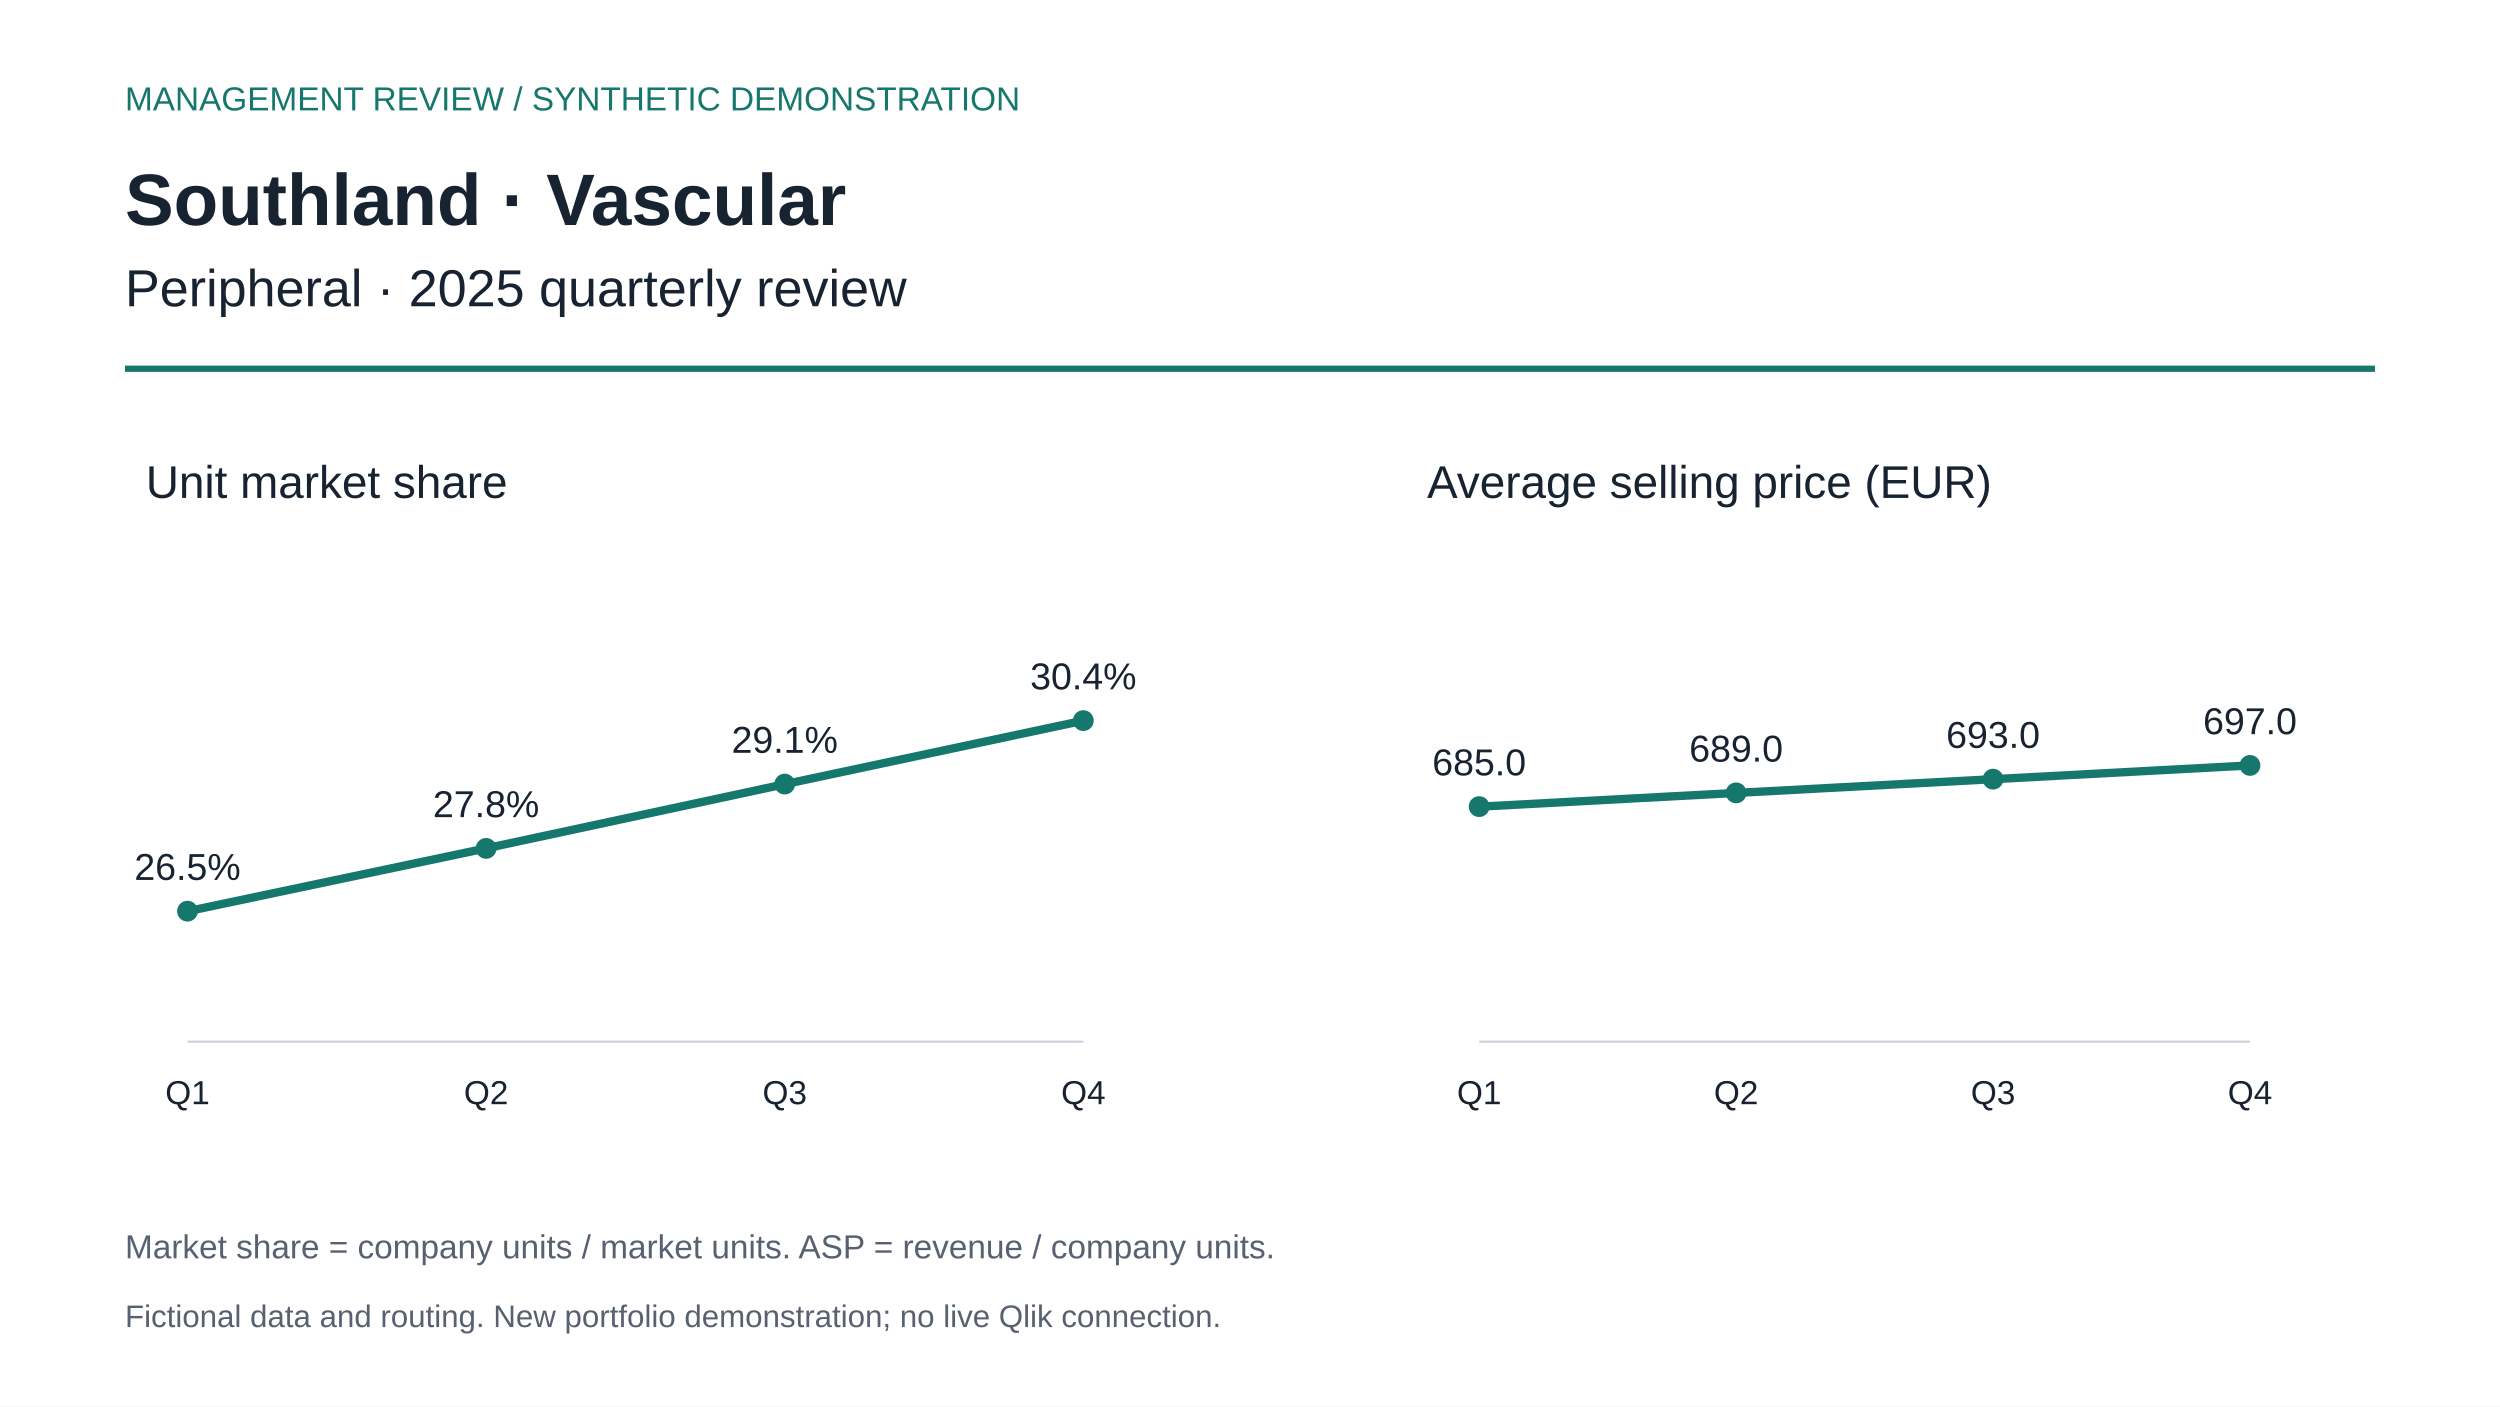
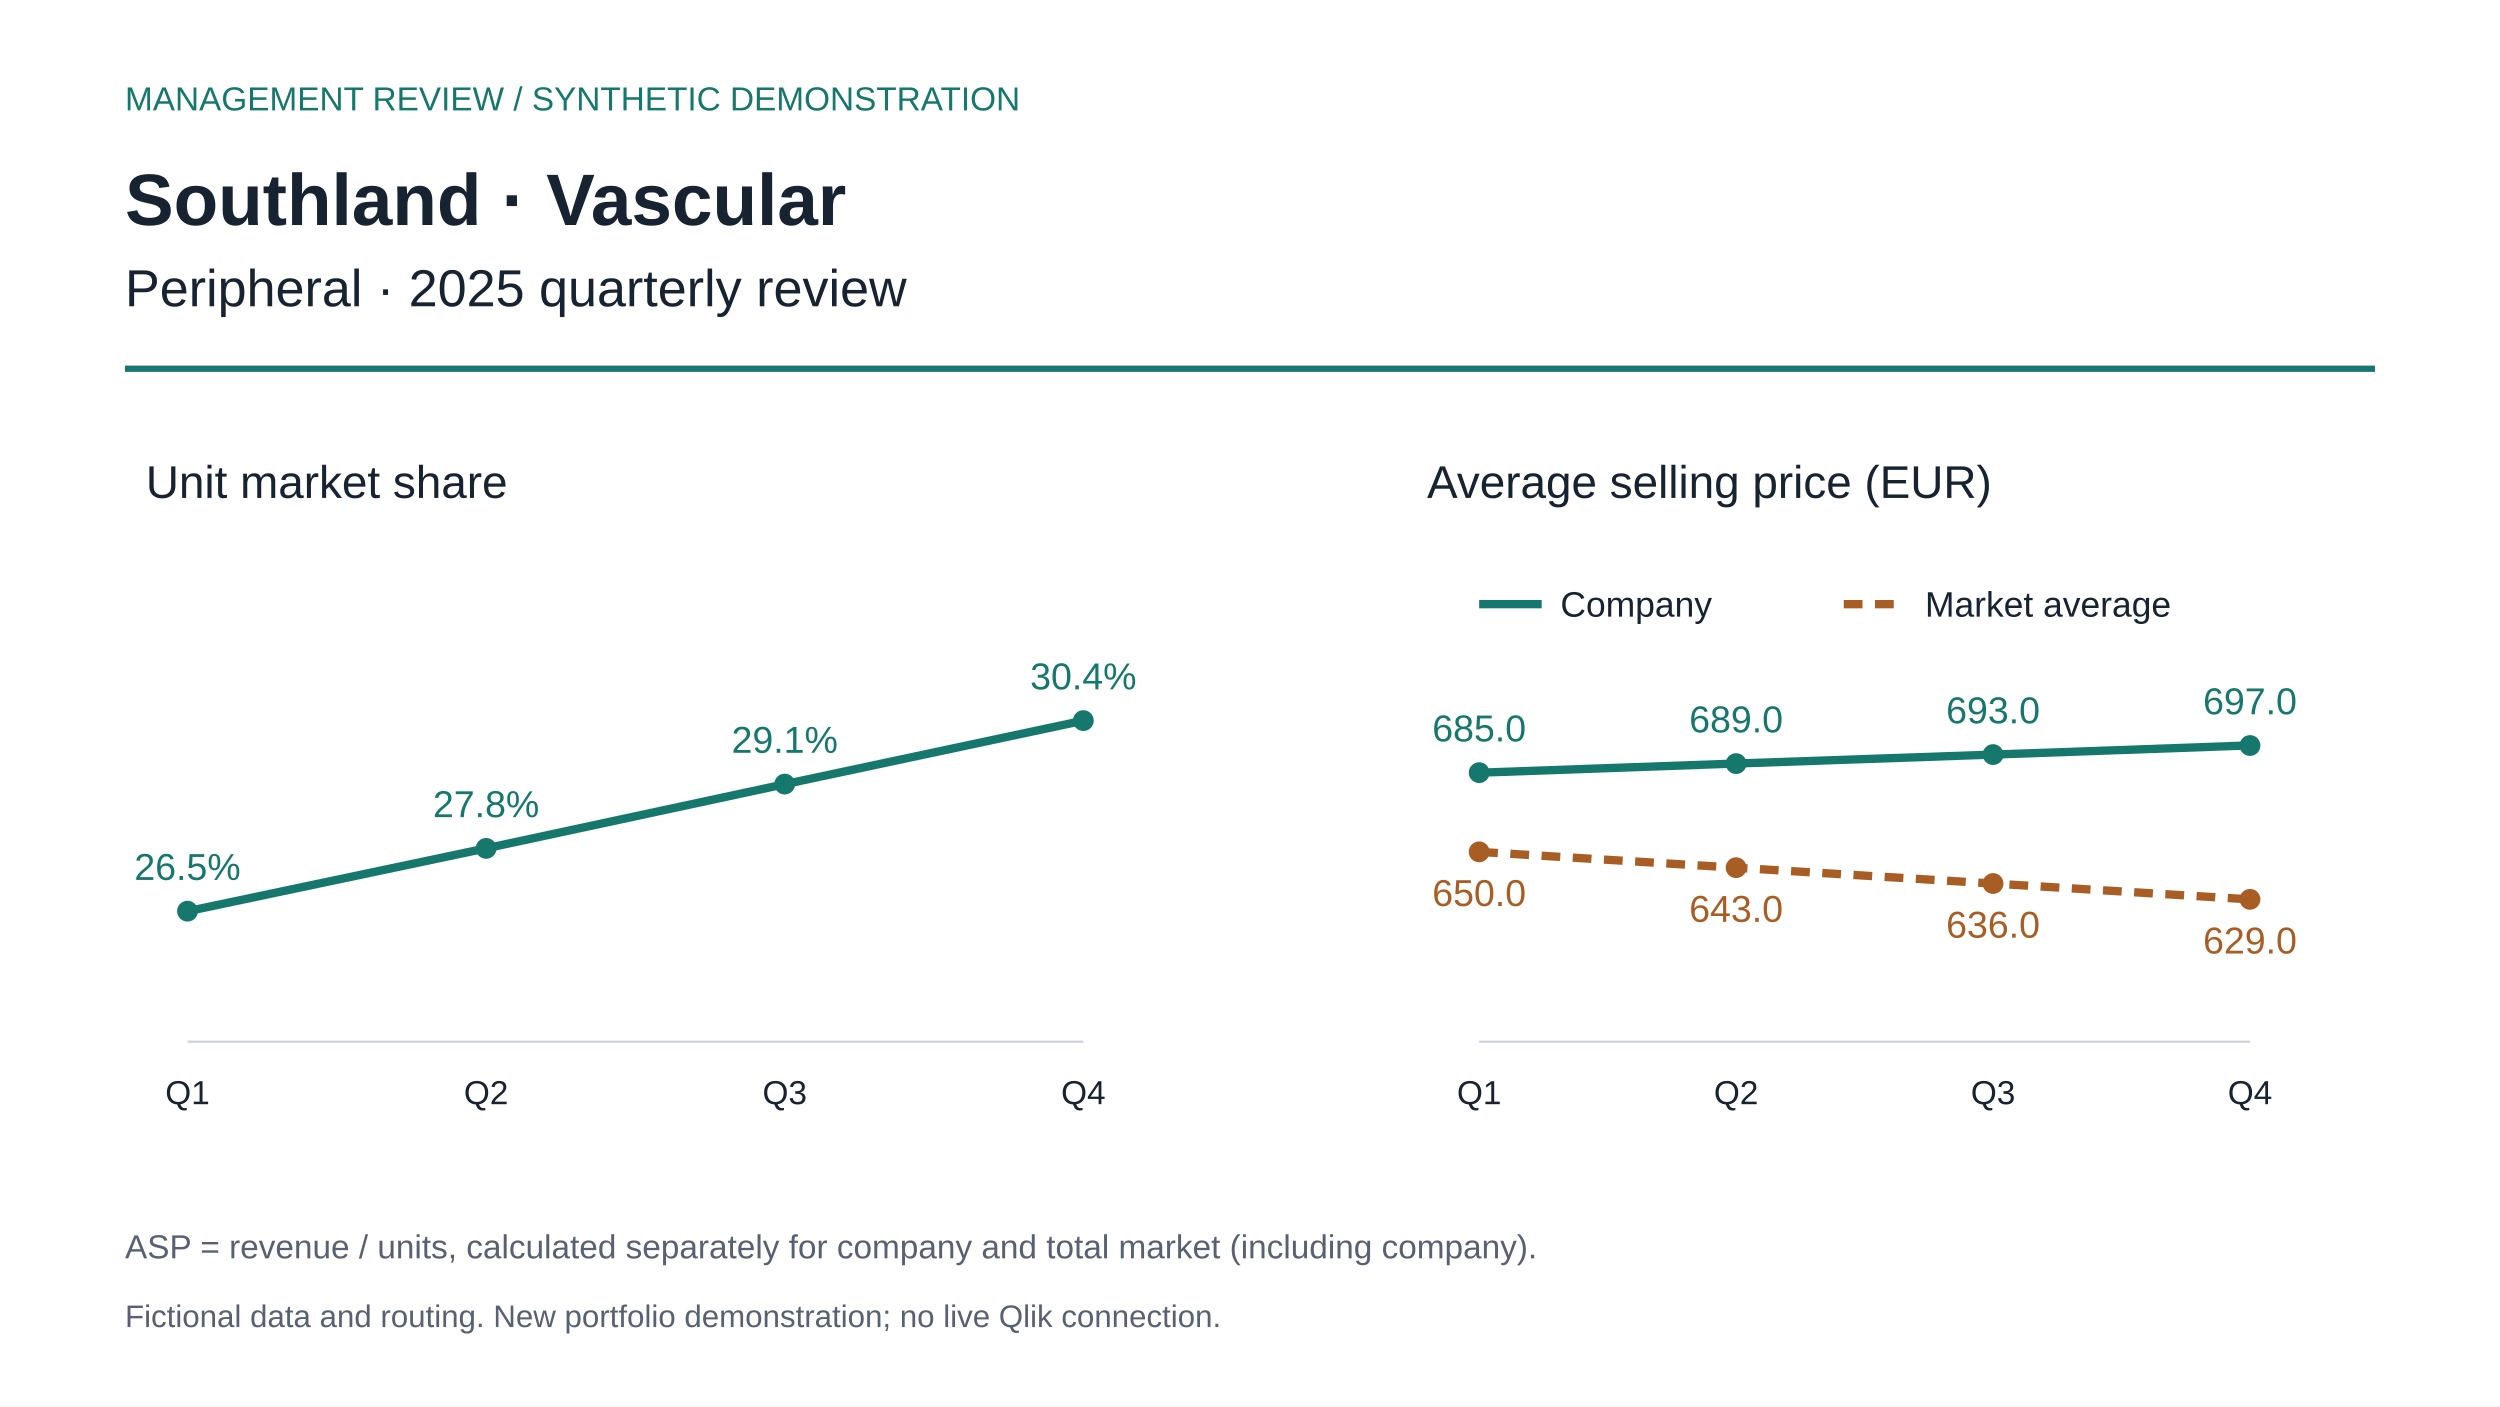
<svg xmlns="http://www.w3.org/2000/svg" width="1200" height="675" viewBox="0 0 1200 675">
  <rect width="1200" height="675" fill="#fff" />
  <g font-family="Arial,sans-serif" fill="#182331">
    <text x="60" y="53" font-size="16" fill="#16786c">MANAGEMENT REVIEW / SYNTHETIC DEMONSTRATION</text>
    <text x="60" y="108" font-size="35" font-weight="700">Southland · Vascular</text>
    <text x="60" y="147" font-size="25">Peripheral · 2025 quarterly review</text>
    <line x1="60" y1="177" x2="1140" y2="177" stroke="#16786c" stroke-width="3" />
    <text x="70" y="239" font-size="22">Unit market share</text>
    <text x="685" y="239" font-size="22">Average selling price (EUR)</text>
    <line x1="90" y1="500" x2="520" y2="500" stroke="#cad1dc" />
    <polyline points="90.0,437.4 233.3,407.2 376.7,376.4 520.0,345.9" fill="none" stroke="#16786c" stroke-width="4" />
    <circle cx="90.0" cy="437.363" r="5" fill="#16786c" />
-     <text x="90.0" y="422.363" text-anchor="middle" font-size="18">26.5%</text>
+     <text x="90.0" y="422.363" text-anchor="middle" font-size="18" fill="#16786c">26.5%</text>
+     <circle cx="233.333" cy="407.226" r="5" fill="#16786c" />
+     <text x="233.333" y="392.226" text-anchor="middle" font-size="18" fill="#16786c">27.8%</text>
+     <circle cx="376.667" cy="376.359" r="5" fill="#16786c" />
+     <text x="376.667" y="361.359" text-anchor="middle" font-size="18" fill="#16786c">29.1%</text>
+     <circle cx="520.0" cy="345.892" r="5" fill="#16786c" />
+     <text x="520.0" y="330.892" text-anchor="middle" font-size="18" fill="#16786c">30.4%</text>
    <text x="90.0" y="530" text-anchor="middle" font-size="16">Q1</text>
-     <circle cx="233.333" cy="407.226" r="5" fill="#16786c" />
-     <text x="233.333" y="392.226" text-anchor="middle" font-size="18">27.8%</text>
    <text x="233.333" y="530" text-anchor="middle" font-size="16">Q2</text>
-     <circle cx="376.667" cy="376.359" r="5" fill="#16786c" />
-     <text x="376.667" y="361.359" text-anchor="middle" font-size="18">29.1%</text>
    <text x="376.667" y="530" text-anchor="middle" font-size="16">Q3</text>
-     <circle cx="520.0" cy="345.892" r="5" fill="#16786c" />
-     <text x="520.0" y="330.892" text-anchor="middle" font-size="18">30.4%</text>
    <text x="520.0" y="530" text-anchor="middle" font-size="16">Q4</text>
    <line x1="710" y1="500" x2="1080" y2="500" stroke="#cad1dc" />
-     <polyline points="710.0,387.2 833.3,380.6 956.7,374.0 1080.0,367.4" fill="none" stroke="#16786c" stroke-width="4" />
-     <circle cx="710.0" cy="387.169" r="5" fill="#16786c" />
-     <text x="710.0" y="372.169" text-anchor="middle" font-size="18">685.0</text>
+     <polyline points="710.0,370.9 833.3,366.5 956.7,362.2 1080.0,357.8" fill="none" stroke="#16786c" stroke-width="4" />
+     <circle cx="710.0" cy="370.878" r="5" fill="#16786c" />
+     <text x="710.0" y="355.878" text-anchor="middle" font-size="18" fill="#16786c">685.0</text>
+     <circle cx="833.333" cy="366.534" r="5" fill="#16786c" />
+     <text x="833.333" y="351.534" text-anchor="middle" font-size="18" fill="#16786c">689.0</text>
+     <circle cx="956.667" cy="362.19" r="5" fill="#16786c" />
+     <text x="956.667" y="347.19" text-anchor="middle" font-size="18" fill="#16786c">693.0</text>
+     <circle cx="1080.0" cy="357.846" r="5" fill="#16786c" />
+     <text x="1080.0" y="342.846" text-anchor="middle" font-size="18" fill="#16786c">697.0</text>
+     <polyline points="710.0,408.9 833.3,416.5 956.7,424.1 1080.0,431.7" fill="none" stroke="#a85d24" stroke-width="4" stroke-dasharray="9 6" />
+     <circle cx="710.0" cy="408.887" r="5" fill="#a85d24" />
+     <text x="710.0" y="434.887" text-anchor="middle" font-size="18" fill="#a85d24">650.0</text>
+     <circle cx="833.333" cy="416.489" r="5" fill="#a85d24" />
+     <text x="833.333" y="442.489" text-anchor="middle" font-size="18" fill="#a85d24">643.0</text>
+     <circle cx="956.667" cy="424.09" r="5" fill="#a85d24" />
+     <text x="956.667" y="450.09" text-anchor="middle" font-size="18" fill="#a85d24">636.0</text>
+     <circle cx="1080.0" cy="431.692" r="5" fill="#a85d24" />
+     <text x="1080.0" y="457.692" text-anchor="middle" font-size="18" fill="#a85d24">629.0</text>
    <text x="710.0" y="530" text-anchor="middle" font-size="16">Q1</text>
-     <circle cx="833.333" cy="380.581" r="5" fill="#16786c" />
-     <text x="833.333" y="365.581" text-anchor="middle" font-size="18">689.0</text>
    <text x="833.333" y="530" text-anchor="middle" font-size="16">Q2</text>
-     <circle cx="956.667" cy="373.992" r="5" fill="#16786c" />
-     <text x="956.667" y="358.992" text-anchor="middle" font-size="18">693.0</text>
    <text x="956.667" y="530" text-anchor="middle" font-size="16">Q3</text>
-     <circle cx="1080.0" cy="367.404" r="5" fill="#16786c" />
-     <text x="1080.0" y="352.404" text-anchor="middle" font-size="18">697.0</text>
    <text x="1080.0" y="530" text-anchor="middle" font-size="16">Q4</text>
-     <text x="60" y="604" font-size="16" fill="#586171">Market share = company units / market units. ASP = revenue / company units.</text>
+     <line x1="710" y1="290" x2="740" y2="290" stroke="#16786c" stroke-width="4" />
+     <text x="749" y="296" font-size="17">Company</text>
+     <line x1="885" y1="290" x2="915" y2="290" stroke="#a85d24" stroke-width="4" stroke-dasharray="9 6" />
+     <text x="924" y="296" font-size="17">Market average</text>
+     <text x="60" y="604" font-size="16" fill="#586171">ASP = revenue / units, calculated separately for company and total market (including company).</text>
    <text x="60" y="637" font-size="15" fill="#586171">Fictional data and routing. New portfolio demonstration; no live Qlik connection.</text>
  </g>
</svg>
